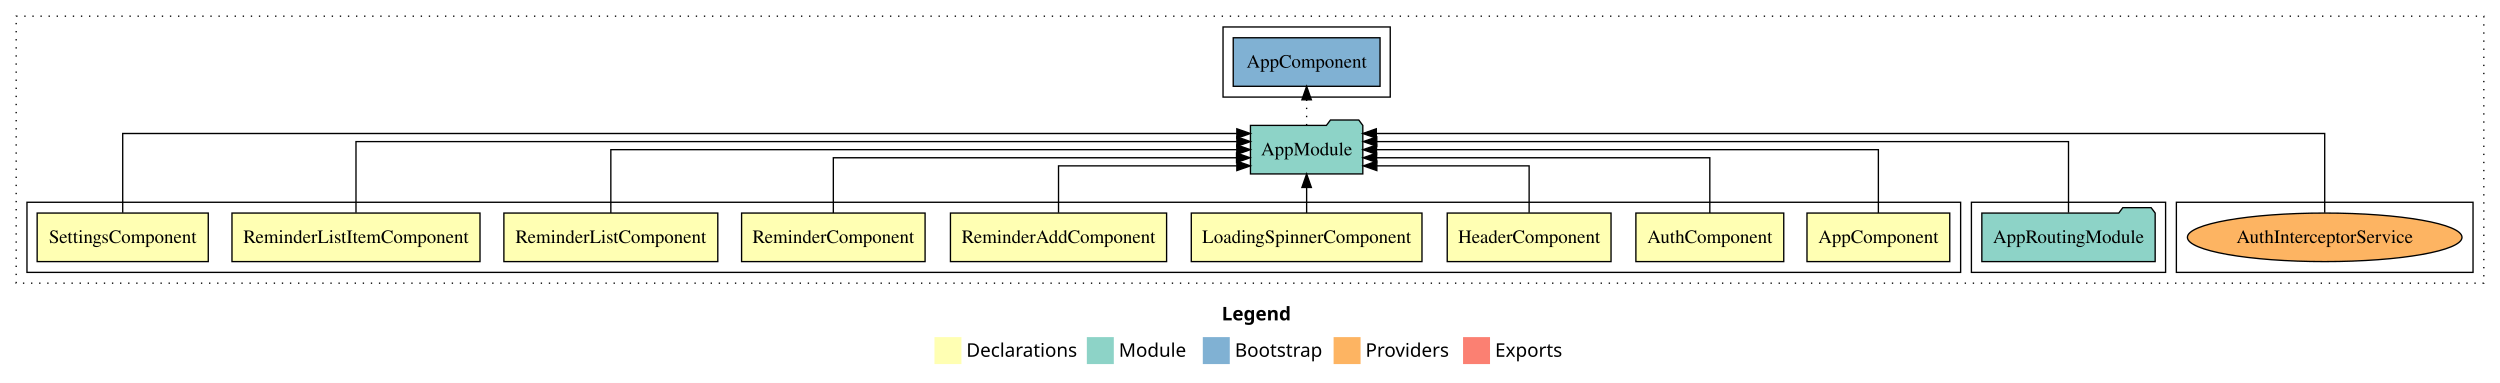
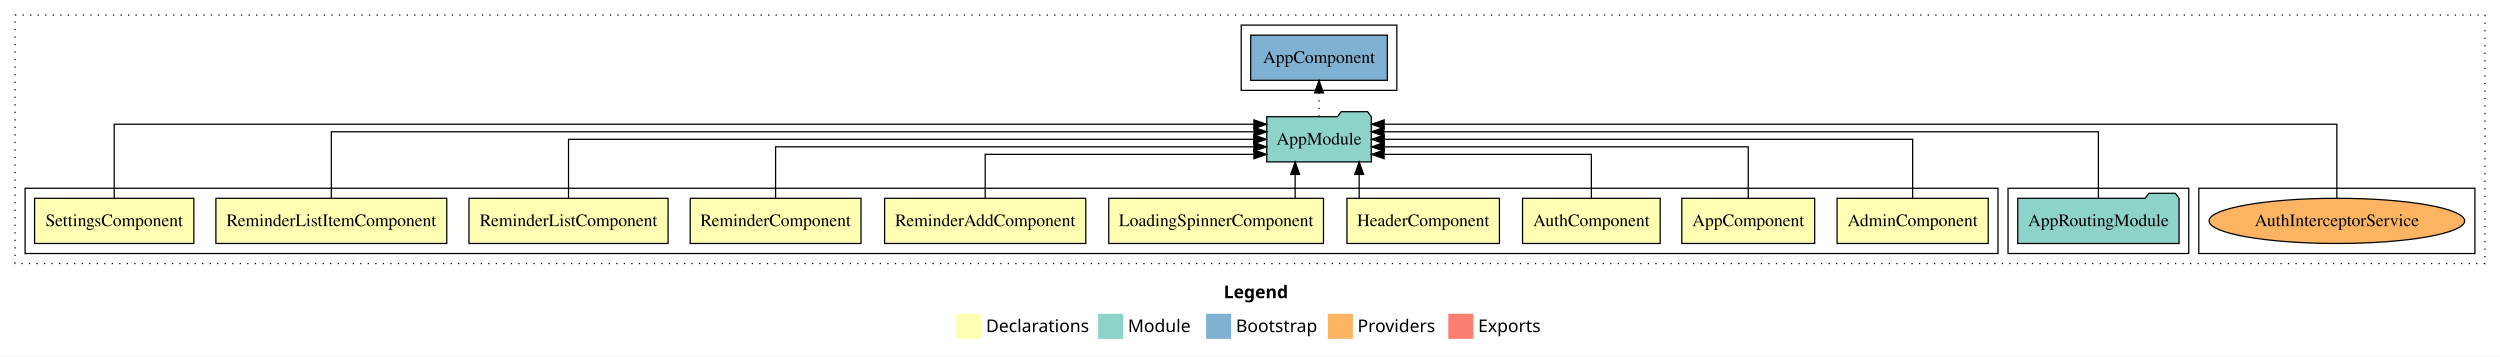
- <svg xmlns="http://www.w3.org/2000/svg" width="1854pt" height="284pt" viewBox="0.00 0.00 1854.00 284.00">
+ <svg xmlns="http://www.w3.org/2000/svg" width="1992pt" height="284pt" viewBox="0.00 0.00 1992.00 284.00">
  <g id="graph0" class="graph" transform="scale(1 1) rotate(0) translate(4 280)">
-     <polygon fill="white" stroke="transparent" points="-4,4 -4,-280 1850,-280 1850,4 -4,4" />
-     <text text-anchor="start" x="902.01" y="-42.4" font-family="sans-serif" font-weight="bold" font-size="14.00">Legend</text>
-     <polygon fill="#ffffb3" stroke="transparent" points="689,-10 689,-30 709,-30 709,-10 689,-10" />
-     <text text-anchor="start" x="712.63" y="-15.4" font-family="sans-serif" font-size="14.00">  Declarations</text>
-     <polygon fill="#8dd3c7" stroke="transparent" points="802,-10 802,-30 822,-30 822,-10 802,-10" />
-     <text text-anchor="start" x="825.73" y="-15.4" font-family="sans-serif" font-size="14.00">  Module</text>
-     <polygon fill="#80b1d3" stroke="transparent" points="888,-10 888,-30 908,-30 908,-10 888,-10" />
-     <text text-anchor="start" x="911.78" y="-15.4" font-family="sans-serif" font-size="14.00">  Bootstrap</text>
-     <polygon fill="#fdb462" stroke="transparent" points="985,-10 985,-30 1005,-30 1005,-10 985,-10" />
-     <text text-anchor="start" x="1008.67" y="-15.4" font-family="sans-serif" font-size="14.00">  Providers</text>
-     <polygon fill="#fb8072" stroke="transparent" points="1081,-10 1081,-30 1101,-30 1101,-10 1081,-10" />
-     <text text-anchor="start" x="1104.73" y="-15.4" font-family="sans-serif" font-size="14.00">  Exports</text>
+     <polygon fill="white" stroke="transparent" points="-4,4 -4,-280 1988,-280 1988,4 -4,4" />
+     <text text-anchor="start" x="971.01" y="-42.4" font-family="sans-serif" font-weight="bold" font-size="14.00">Legend</text>
+     <polygon fill="#ffffb3" stroke="transparent" points="758,-10 758,-30 778,-30 778,-10 758,-10" />
+     <text text-anchor="start" x="781.63" y="-15.4" font-family="sans-serif" font-size="14.00">  Declarations</text>
+     <polygon fill="#8dd3c7" stroke="transparent" points="871,-10 871,-30 891,-30 891,-10 871,-10" />
+     <text text-anchor="start" x="894.73" y="-15.4" font-family="sans-serif" font-size="14.00">  Module</text>
+     <polygon fill="#80b1d3" stroke="transparent" points="957,-10 957,-30 977,-30 977,-10 957,-10" />
+     <text text-anchor="start" x="980.78" y="-15.4" font-family="sans-serif" font-size="14.00">  Bootstrap</text>
+     <polygon fill="#fdb462" stroke="transparent" points="1054,-10 1054,-30 1074,-30 1074,-10 1054,-10" />
+     <text text-anchor="start" x="1077.67" y="-15.4" font-family="sans-serif" font-size="14.00">  Providers</text>
+     <polygon fill="#fb8072" stroke="transparent" points="1150,-10 1150,-30 1170,-30 1170,-10 1150,-10" />
+     <text text-anchor="start" x="1173.73" y="-15.4" font-family="sans-serif" font-size="14.00">  Exports</text>
    <g id="clust1" class="cluster">
-       <polygon fill="none" stroke="black" stroke-dasharray="1,5" points="8,-70 8,-268 1838,-268 1838,-70 8,-70" />
+       <polygon fill="none" stroke="black" stroke-dasharray="1,5" points="8,-70 8,-268 1976,-268 1976,-70 8,-70" />
    </g>
    <g id="clust15" class="cluster">
-       <polygon fill="none" stroke="black" points="1610,-78 1610,-130 1830,-130 1830,-78 1610,-78" />
+       <polygon fill="none" stroke="black" points="985,-208 985,-260 1109,-260 1109,-208 985,-208" />
    </g>
-     <g id="clust12" class="cluster">
-       <polygon fill="none" stroke="black" points="1458,-78 1458,-130 1602,-130 1602,-78 1458,-78" />
+     <g id="clust16" class="cluster">
+       <polygon fill="none" stroke="black" points="1748,-78 1748,-130 1968,-130 1968,-78 1748,-78" />
    </g>
-     <g id="clust14" class="cluster">
-       <polygon fill="none" stroke="black" points="903,-208 903,-260 1027,-260 1027,-208 903,-208" />
+     <g id="clust13" class="cluster">
+       <polygon fill="none" stroke="black" points="1596,-78 1596,-130 1740,-130 1740,-78 1596,-78" />
    </g>
    <g id="clust2" class="cluster">
-       <polygon fill="none" stroke="black" points="16,-78 16,-130 1450,-130 1450,-78 16,-78" />
+       <polygon fill="none" stroke="black" points="16,-78 16,-130 1588,-130 1588,-78 16,-78" />
    </g>
    <g id="node1" class="node">
+       <polygon fill="#ffffb3" stroke="black" points="1580.22,-122 1459.78,-122 1459.78,-86 1580.22,-86 1580.22,-122" />
+       <text text-anchor="middle" x="1520" y="-99.8" font-family="Times,serif" font-size="14.00">AdminComponent</text>
+     </g>
+     <g id="node11" class="node">
+       <polygon fill="#8dd3c7" stroke="black" points="1088.66,-187 1085.66,-191 1064.66,-191 1061.66,-187 1005.34,-187 1005.34,-151 1088.66,-151 1088.66,-187" />
+       <text text-anchor="middle" x="1047" y="-164.8" font-family="Times,serif" font-size="14.00">AppModule</text>
+     </g>
+     <g id="edge1" class="edge">
+       <path fill="none" stroke="black" d="M1520,-122.11C1520,-141.34 1520,-169 1520,-169 1520,-169 1098.98,-169 1098.98,-169" />
+       <polygon fill="black" stroke="black" points="1098.98,-165.5 1088.98,-169 1098.98,-172.5 1098.98,-165.5" />
+     </g>
+     <g id="node2" class="node">
      <polygon fill="#ffffb3" stroke="black" points="1441.94,-122 1336.06,-122 1336.06,-86 1441.94,-86 1441.94,-122" />
      <text text-anchor="middle" x="1389" y="-99.8" font-family="Times,serif" font-size="14.00">AppComponent</text>
    </g>
-     <g id="node10" class="node">
-       <polygon fill="#8dd3c7" stroke="black" points="1006.66,-187 1003.66,-191 982.66,-191 979.66,-187 923.34,-187 923.34,-151 1006.66,-151 1006.66,-187" />
-       <text text-anchor="middle" x="965" y="-164.8" font-family="Times,serif" font-size="14.00">AppModule</text>
+     <g id="edge2" class="edge">
+       <path fill="none" stroke="black" d="M1389,-122.02C1389,-139.37 1389,-163 1389,-163 1389,-163 1098.94,-163 1098.94,-163" />
+       <polygon fill="black" stroke="black" points="1098.94,-159.5 1088.94,-163 1098.94,-166.5 1098.94,-159.5" />
    </g>
-     <g id="edge1" class="edge">
-       <path fill="none" stroke="black" d="M1389,-122.11C1389,-141.34 1389,-169 1389,-169 1389,-169 1016.82,-169 1016.82,-169" />
-       <polygon fill="black" stroke="black" points="1016.82,-165.5 1006.82,-169 1016.82,-172.5 1016.82,-165.5" />
-     </g>
-     <g id="node2" class="node">
+     <g id="node3" class="node">
      <polygon fill="#ffffb3" stroke="black" points="1318.83,-122 1209.17,-122 1209.17,-86 1318.83,-86 1318.83,-122" />
      <text text-anchor="middle" x="1264" y="-99.8" font-family="Times,serif" font-size="14.00">AuthComponent</text>
    </g>
-     <g id="edge2" class="edge">
-       <path fill="none" stroke="black" d="M1264,-122.02C1264,-139.37 1264,-163 1264,-163 1264,-163 1016.89,-163 1016.89,-163" />
-       <polygon fill="black" stroke="black" points="1016.89,-159.5 1006.89,-163 1016.89,-166.5 1016.89,-159.5" />
+     <g id="edge3" class="edge">
+       <path fill="none" stroke="black" d="M1264,-122.24C1264,-137.57 1264,-157 1264,-157 1264,-157 1098.84,-157 1098.84,-157" />
+       <polygon fill="black" stroke="black" points="1098.84,-153.5 1088.84,-157 1098.84,-160.5 1098.84,-153.5" />
    </g>
-     <g id="node3" class="node">
+     <g id="node4" class="node">
      <polygon fill="#ffffb3" stroke="black" points="1190.74,-122 1069.26,-122 1069.26,-86 1190.74,-86 1190.74,-122" />
      <text text-anchor="middle" x="1130" y="-99.8" font-family="Times,serif" font-size="14.00">HeaderComponent</text>
    </g>
-     <g id="edge3" class="edge">
-       <path fill="none" stroke="black" d="M1130,-122.24C1130,-137.57 1130,-157 1130,-157 1130,-157 1017.06,-157 1017.06,-157" />
-       <polygon fill="black" stroke="black" points="1017.06,-153.5 1007.06,-157 1017.06,-160.5 1017.06,-153.5" />
+     <g id="edge4" class="edge">
+       <path fill="none" stroke="black" d="M1078.98,-122.11C1078.98,-122.11 1078.98,-140.99 1078.98,-140.99" />
+       <polygon fill="black" stroke="black" points="1075.48,-140.99 1078.98,-150.99 1082.48,-140.99 1075.48,-140.99" />
    </g>
-     <g id="node4" class="node">
+     <g id="node5" class="node">
      <polygon fill="#ffffb3" stroke="black" points="1050.54,-122 879.46,-122 879.46,-86 1050.54,-86 1050.54,-122" />
      <text text-anchor="middle" x="965" y="-99.8" font-family="Times,serif" font-size="14.00">LoadingSpinnerComponent</text>
    </g>
-     <g id="edge4" class="edge">
-       <path fill="none" stroke="black" d="M965,-122.11C965,-122.11 965,-140.99 965,-140.99" />
-       <polygon fill="black" stroke="black" points="961.5,-140.99 965,-150.99 968.5,-140.99 961.5,-140.99" />
+     <g id="edge5" class="edge">
+       <path fill="none" stroke="black" d="M1027.97,-122.11C1027.97,-122.11 1027.97,-140.99 1027.97,-140.99" />
+       <polygon fill="black" stroke="black" points="1024.47,-140.99 1027.97,-150.99 1031.47,-140.99 1024.47,-140.99" />
    </g>
-     <g id="node5" class="node">
+     <g id="node6" class="node">
      <polygon fill="#ffffb3" stroke="black" points="861.15,-122 700.85,-122 700.85,-86 861.15,-86 861.15,-122" />
      <text text-anchor="middle" x="781" y="-99.8" font-family="Times,serif" font-size="14.00">ReminderAddComponent</text>
    </g>
-     <g id="edge5" class="edge">
-       <path fill="none" stroke="black" d="M781,-122.24C781,-137.57 781,-157 781,-157 781,-157 913.25,-157 913.25,-157" />
-       <polygon fill="black" stroke="black" points="913.25,-160.5 923.25,-157 913.25,-153.5 913.25,-160.5" />
+     <g id="edge6" class="edge">
+       <path fill="none" stroke="black" d="M781,-122.24C781,-137.57 781,-157 781,-157 781,-157 995.14,-157 995.14,-157" />
+       <polygon fill="black" stroke="black" points="995.14,-160.5 1005.14,-157 995.14,-153.5 995.14,-160.5" />
    </g>
-     <g id="node6" class="node">
+     <g id="node7" class="node">
      <polygon fill="#ffffb3" stroke="black" points="682.04,-122 545.96,-122 545.96,-86 682.04,-86 682.04,-122" />
      <text text-anchor="middle" x="614" y="-99.8" font-family="Times,serif" font-size="14.00">ReminderComponent</text>
    </g>
-     <g id="edge6" class="edge">
-       <path fill="none" stroke="black" d="M614,-122.02C614,-139.37 614,-163 614,-163 614,-163 913.01,-163 913.01,-163" />
-       <polygon fill="black" stroke="black" points="913.01,-166.5 923.01,-163 913.01,-159.5 913.01,-166.5" />
+     <g id="edge7" class="edge">
+       <path fill="none" stroke="black" d="M614,-122.02C614,-139.37 614,-163 614,-163 614,-163 995.09,-163 995.09,-163" />
+       <polygon fill="black" stroke="black" points="995.09,-166.5 1005.09,-163 995.09,-159.5 995.09,-166.5" />
    </g>
-     <g id="node7" class="node">
+     <g id="node8" class="node">
      <polygon fill="#ffffb3" stroke="black" points="528.32,-122 369.68,-122 369.68,-86 528.32,-86 528.32,-122" />
      <text text-anchor="middle" x="449" y="-99.8" font-family="Times,serif" font-size="14.00">ReminderListComponent</text>
    </g>
-     <g id="edge7" class="edge">
-       <path fill="none" stroke="black" d="M449,-122.11C449,-141.34 449,-169 449,-169 449,-169 913.21,-169 913.21,-169" />
-       <polygon fill="black" stroke="black" points="913.21,-172.5 923.21,-169 913.21,-165.5 913.21,-172.5" />
+     <g id="edge8" class="edge">
+       <path fill="none" stroke="black" d="M449,-122.11C449,-141.34 449,-169 449,-169 449,-169 994.95,-169 994.95,-169" />
+       <polygon fill="black" stroke="black" points="994.95,-172.5 1004.95,-169 994.95,-165.5 994.95,-172.5" />
    </g>
-     <g id="node8" class="node">
+     <g id="node9" class="node">
      <polygon fill="#ffffb3" stroke="black" points="351.97,-122 168.03,-122 168.03,-86 351.97,-86 351.97,-122" />
      <text text-anchor="middle" x="260" y="-99.8" font-family="Times,serif" font-size="14.00">ReminderListItemComponent</text>
    </g>
-     <g id="edge8" class="edge">
-       <path fill="none" stroke="black" d="M260,-122.28C260,-143.32 260,-175 260,-175 260,-175 913.27,-175 913.27,-175" />
-       <polygon fill="black" stroke="black" points="913.27,-178.5 923.27,-175 913.27,-171.5 913.27,-178.5" />
+     <g id="edge9" class="edge">
+       <path fill="none" stroke="black" d="M260,-122.28C260,-143.32 260,-175 260,-175 260,-175 995.24,-175 995.24,-175" />
+       <polygon fill="black" stroke="black" points="995.24,-178.5 1005.24,-175 995.24,-171.5 995.24,-178.5" />
    </g>
-     <g id="node9" class="node">
+     <g id="node10" class="node">
      <polygon fill="#ffffb3" stroke="black" points="150.45,-122 23.55,-122 23.55,-86 150.45,-86 150.45,-122" />
      <text text-anchor="middle" x="87" y="-99.8" font-family="Times,serif" font-size="14.00">SettingsComponent</text>
    </g>
-     <g id="edge9" class="edge">
-       <path fill="none" stroke="black" d="M87,-122.25C87,-145.02 87,-181 87,-181 87,-181 913.24,-181 913.24,-181" />
-       <polygon fill="black" stroke="black" points="913.24,-184.5 923.24,-181 913.24,-177.5 913.24,-184.5" />
+     <g id="edge10" class="edge">
+       <path fill="none" stroke="black" d="M87,-122.25C87,-145.02 87,-181 87,-181 87,-181 995.13,-181 995.13,-181" />
+       <polygon fill="black" stroke="black" points="995.13,-184.5 1005.13,-181 995.13,-177.5 995.13,-184.5" />
+     </g>
+     <g id="node13" class="node">
+       <polygon fill="#80b1d3" stroke="black" points="1101.44,-252 992.56,-252 992.56,-216 1101.44,-216 1101.44,-252" />
+       <text text-anchor="middle" x="1047" y="-229.8" font-family="Times,serif" font-size="14.00">AppComponent </text>
+     </g>
+     <g id="edge12" class="edge">
+       <path fill="none" stroke="black" stroke-dasharray="1,5" d="M1047,-187.11C1047,-187.11 1047,-205.99 1047,-205.99" />
+       <polygon fill="black" stroke="black" points="1043.5,-205.99 1047,-215.99 1050.5,-205.99 1043.5,-205.99" />
    </g>
    <g id="node12" class="node">
-       <polygon fill="#80b1d3" stroke="black" points="1019.44,-252 910.56,-252 910.56,-216 1019.44,-216 1019.44,-252" />
-       <text text-anchor="middle" x="965" y="-229.8" font-family="Times,serif" font-size="14.00">AppComponent </text>
+       <polygon fill="#8dd3c7" stroke="black" points="1732.27,-122 1729.27,-126 1708.27,-126 1705.27,-122 1603.73,-122 1603.73,-86 1732.27,-86 1732.27,-122" />
+       <text text-anchor="middle" x="1668" y="-99.8" font-family="Times,serif" font-size="14.00">AppRoutingModule</text>
    </g>
    <g id="edge11" class="edge">
-       <path fill="none" stroke="black" stroke-dasharray="1,5" d="M965,-187.11C965,-187.11 965,-205.99 965,-205.99" />
-       <polygon fill="black" stroke="black" points="961.5,-205.99 965,-215.99 968.5,-205.99 961.5,-205.99" />
+       <path fill="none" stroke="black" d="M1668,-122.28C1668,-143.32 1668,-175 1668,-175 1668,-175 1098.71,-175 1098.71,-175" />
+       <polygon fill="black" stroke="black" points="1098.71,-171.5 1088.71,-175 1098.71,-178.5 1098.71,-171.5" />
    </g>
-     <g id="node11" class="node">
-       <polygon fill="#8dd3c7" stroke="black" points="1594.27,-122 1591.27,-126 1570.27,-126 1567.27,-122 1465.73,-122 1465.73,-86 1594.27,-86 1594.27,-122" />
-       <text text-anchor="middle" x="1530" y="-99.8" font-family="Times,serif" font-size="14.00">AppRoutingModule</text>
+     <g id="node14" class="node">
+       <ellipse fill="#fdb462" stroke="black" cx="1858" cy="-104" rx="101.82" ry="18" />
+       <text text-anchor="middle" x="1858" y="-99.8" font-family="Times,serif" font-size="14.00">AuthInterceptorService</text>
    </g>
-     <g id="edge10" class="edge">
-       <path fill="none" stroke="black" d="M1530,-122.28C1530,-143.32 1530,-175 1530,-175 1530,-175 1017.01,-175 1017.01,-175" />
-       <polygon fill="black" stroke="black" points="1017.01,-171.5 1007.01,-175 1017.01,-178.5 1017.01,-171.5" />
-     </g>
-     <g id="node13" class="node">
-       <ellipse fill="#fdb462" stroke="black" cx="1720" cy="-104" rx="101.82" ry="18" />
-       <text text-anchor="middle" x="1720" y="-99.8" font-family="Times,serif" font-size="14.00">AuthInterceptorService</text>
-     </g>
-     <g id="edge12" class="edge">
-       <path fill="none" stroke="black" d="M1720,-122.25C1720,-145.02 1720,-181 1720,-181 1720,-181 1016.67,-181 1016.67,-181" />
-       <polygon fill="black" stroke="black" points="1016.67,-177.5 1006.67,-181 1016.67,-184.5 1016.67,-177.5" />
+     <g id="edge13" class="edge">
+       <path fill="none" stroke="black" d="M1858,-122.25C1858,-145.02 1858,-181 1858,-181 1858,-181 1098.9,-181 1098.9,-181" />
+       <polygon fill="black" stroke="black" points="1098.9,-177.5 1088.9,-181 1098.9,-184.5 1098.9,-177.5" />
    </g>
  </g>
</svg>
